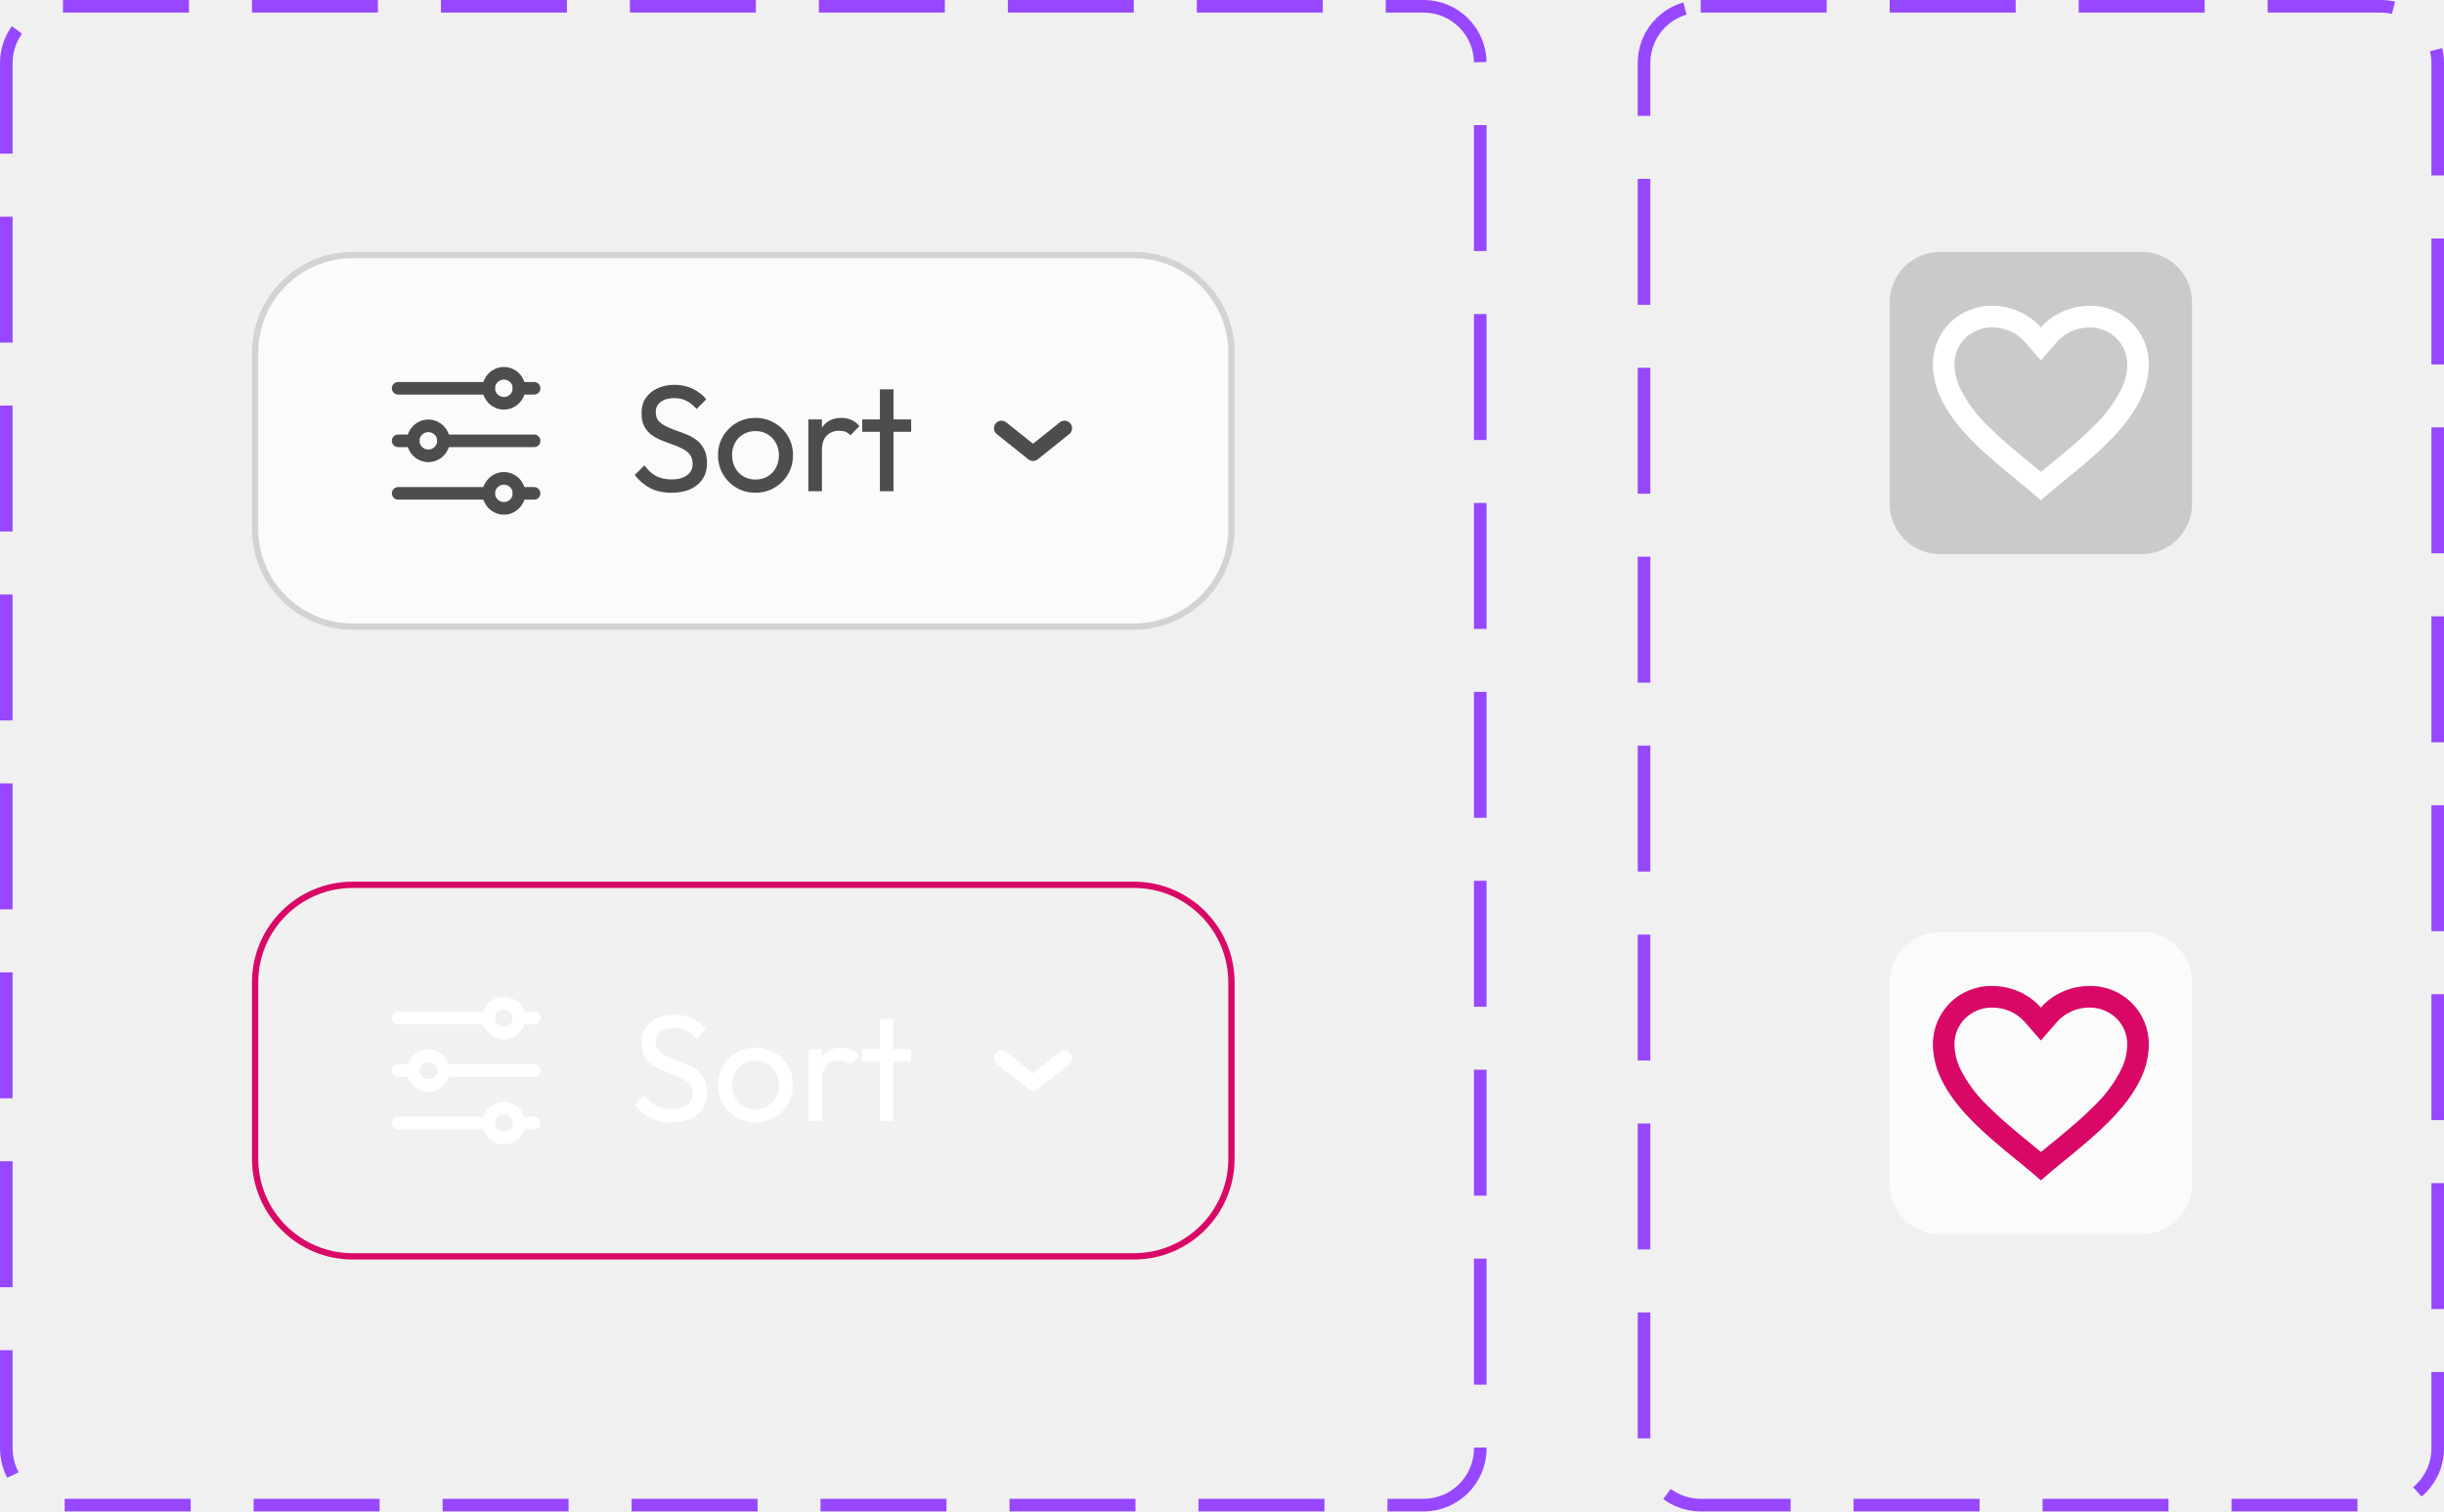
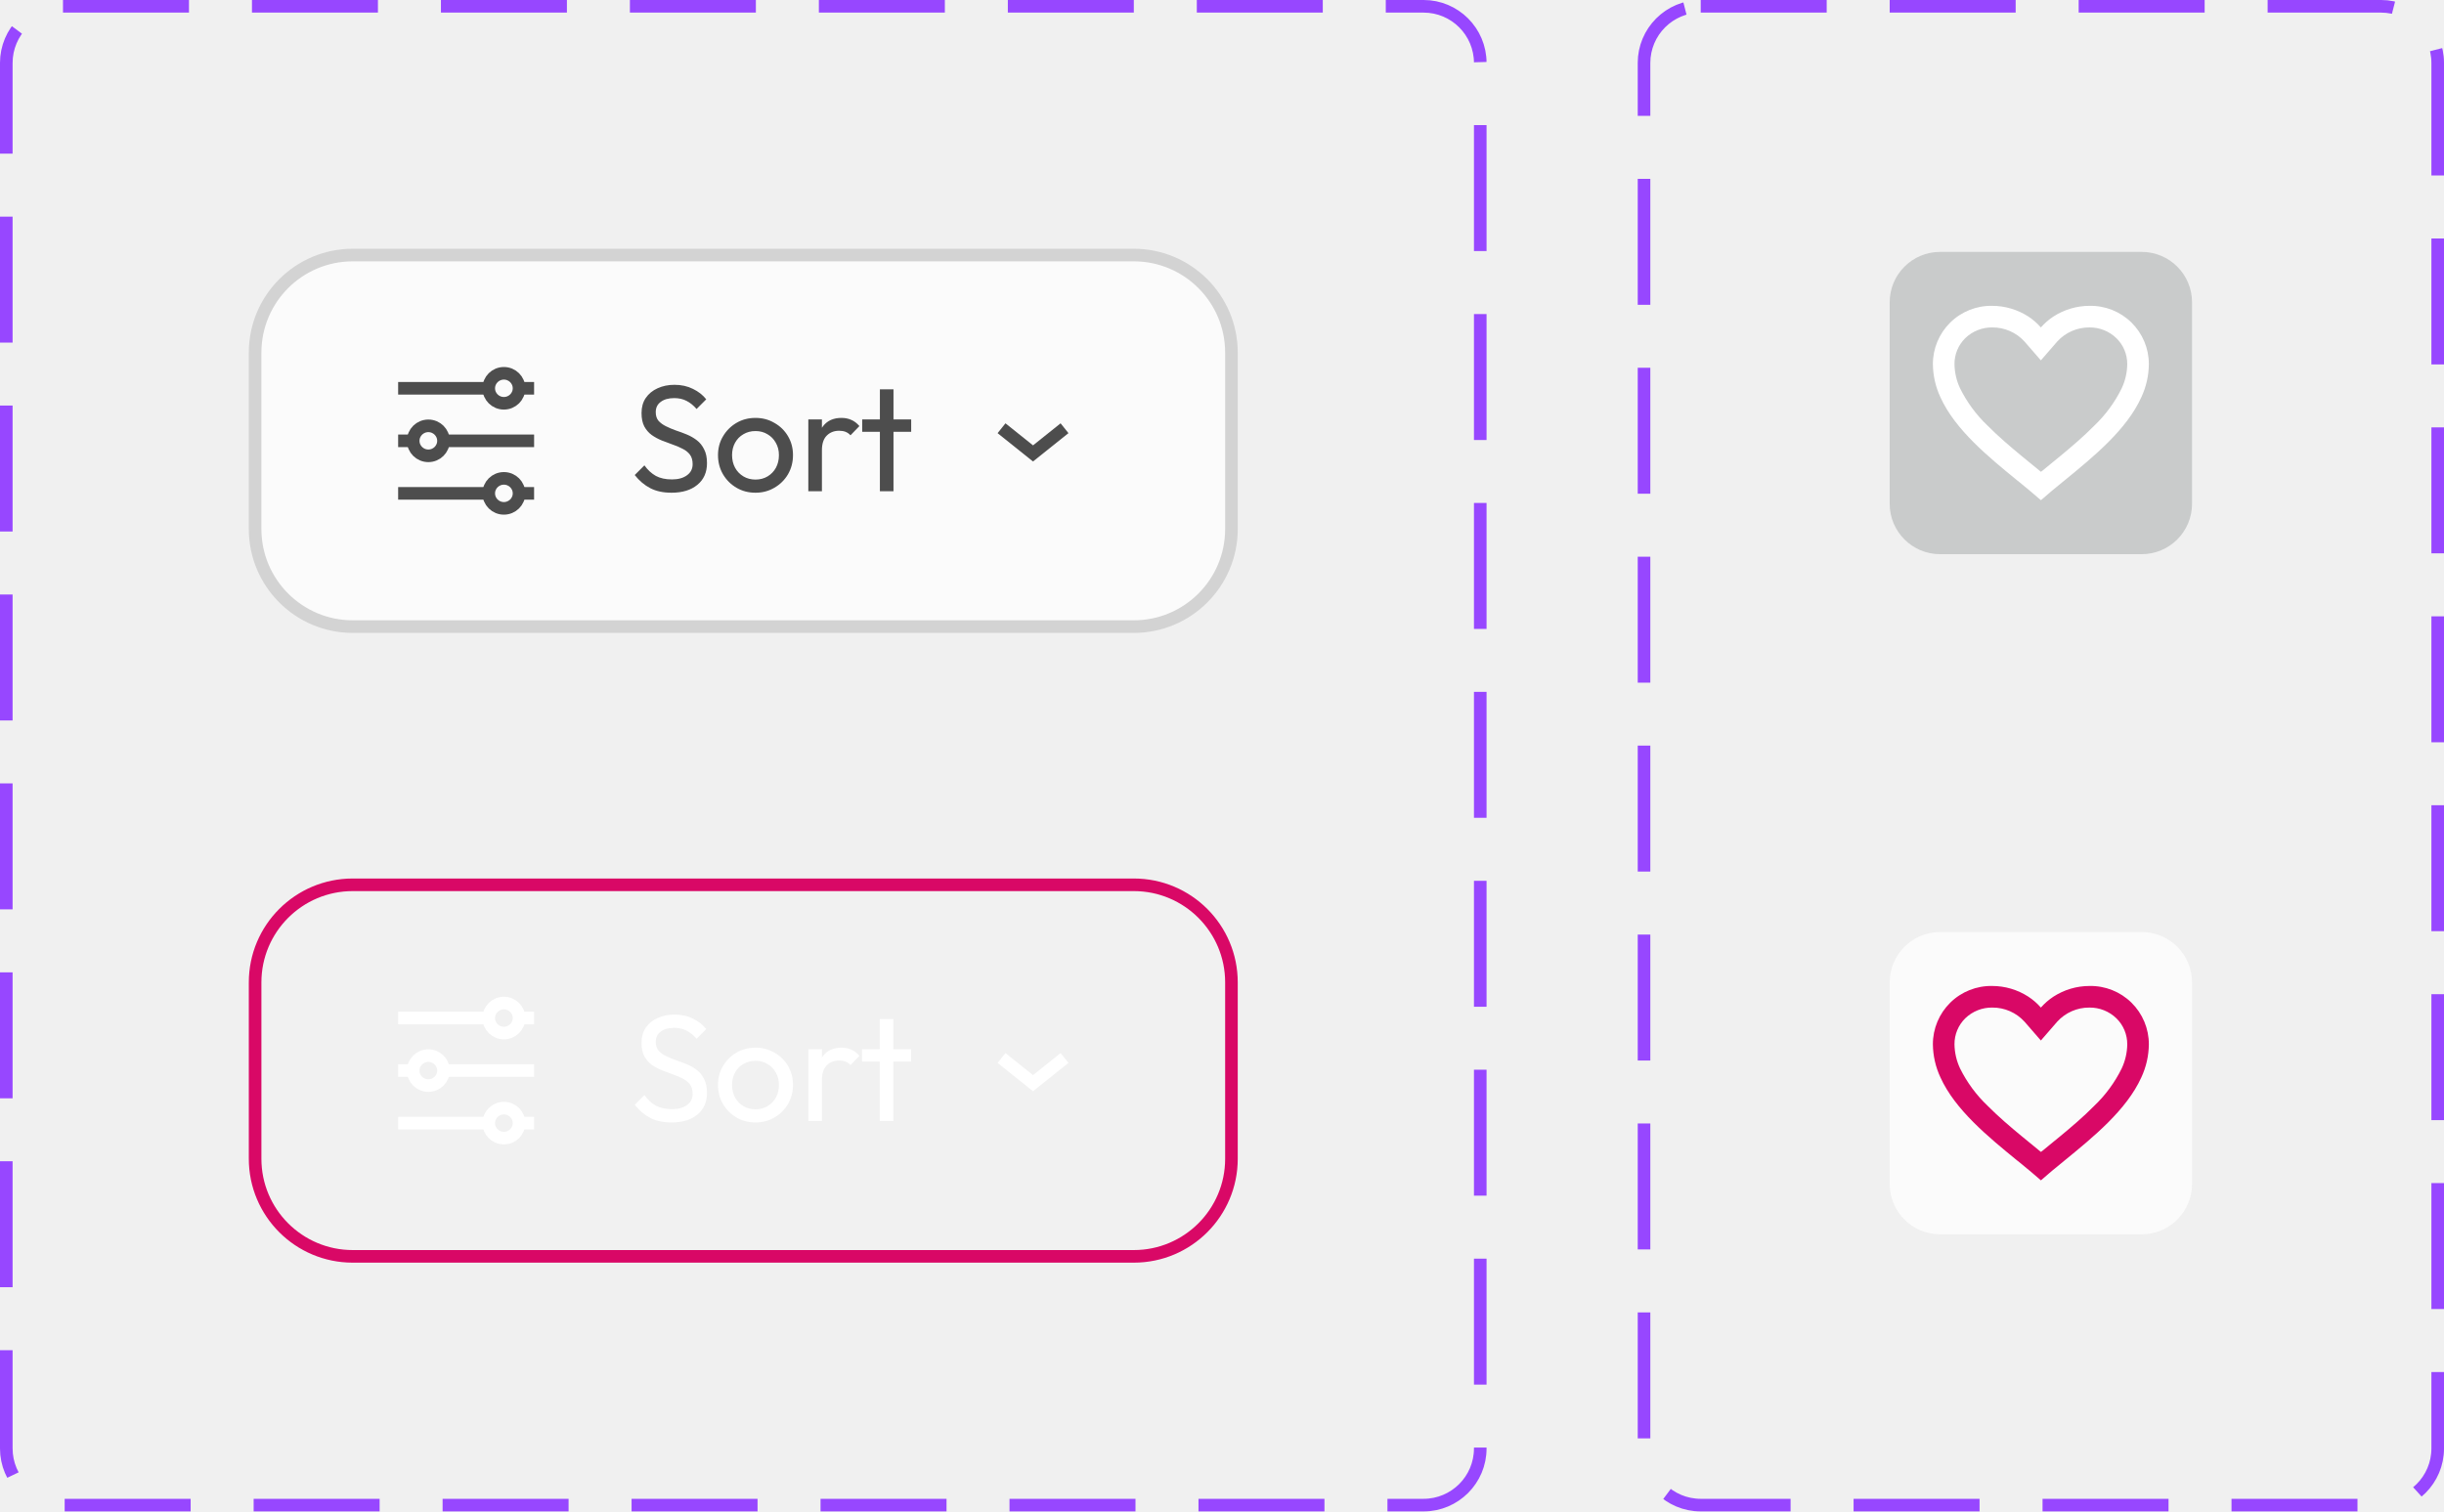
<svg xmlns="http://www.w3.org/2000/svg" width="194" height="120" viewBox="0 0 194 120" fill="none">
  <rect x="20.25" y="20.25" width="77.5" height="29.5" rx="7.75" fill="#FBFBFB" />
-   <path d="M41.194 30.829H42.395" stroke="#4D4D4D" stroke-linecap="round" stroke-linejoin="round" />
-   <path d="M31.604 30.829H38.797" stroke="#4D4D4D" stroke-linecap="round" stroke-linejoin="round" />
-   <path d="M39.998 32.019C40.662 32.019 41.2 31.486 41.2 30.829C41.2 30.172 40.662 29.639 39.998 29.639C39.334 29.639 38.796 30.172 38.796 30.829C38.796 31.486 39.334 32.019 39.998 32.019Z" stroke="#4D4D4D" stroke-linecap="round" stroke-linejoin="round" />
-   <path d="M41.194 39.171H42.395" stroke="#4D4D4D" stroke-linecap="round" stroke-linejoin="round" />
-   <path d="M31.604 39.171H38.797" stroke="#4D4D4D" stroke-linecap="round" stroke-linejoin="round" />
-   <path d="M39.998 40.361C40.662 40.361 41.2 39.828 41.2 39.171C41.2 38.514 40.662 37.981 39.998 37.981C39.334 37.981 38.796 38.514 38.796 39.171C38.796 39.828 39.334 40.361 39.998 40.361Z" stroke="#4D4D4D" stroke-linecap="round" stroke-linejoin="round" />
-   <path d="M35.203 35H42.396" stroke="#4D4D4D" stroke-linecap="round" stroke-linejoin="round" />
-   <path d="M31.604 35H32.806" stroke="#4D4D4D" stroke-linecap="round" stroke-linejoin="round" />
-   <path d="M34.002 36.19C34.665 36.19 35.203 35.657 35.203 35C35.203 34.343 34.665 33.81 34.002 33.81C33.338 33.81 32.8 34.343 32.8 35C32.8 35.657 33.338 36.19 34.002 36.19Z" stroke="#4D4D4D" stroke-linecap="round" stroke-linejoin="round" />
+   <path d="M41.194 30.829H42.395" stroke="#4D4D4D" strokeLinecap="round" strokeLinejoin="round" />
+   <path d="M31.604 30.829H38.797" stroke="#4D4D4D" strokeLinecap="round" strokeLinejoin="round" />
+   <path d="M39.998 32.019C40.662 32.019 41.2 31.486 41.2 30.829C41.2 30.172 40.662 29.639 39.998 29.639C39.334 29.639 38.796 30.172 38.796 30.829C38.796 31.486 39.334 32.019 39.998 32.019Z" stroke="#4D4D4D" strokeLinecap="round" strokeLinejoin="round" />
+   <path d="M41.194 39.171H42.395" stroke="#4D4D4D" strokeLinecap="round" strokeLinejoin="round" />
+   <path d="M31.604 39.171H38.797" stroke="#4D4D4D" strokeLinecap="round" strokeLinejoin="round" />
+   <path d="M39.998 40.361C40.662 40.361 41.2 39.828 41.2 39.171C41.2 38.514 40.662 37.981 39.998 37.981C39.334 37.981 38.796 38.514 38.796 39.171C38.796 39.828 39.334 40.361 39.998 40.361Z" stroke="#4D4D4D" strokeLinecap="round" strokeLinejoin="round" />
+   <path d="M35.203 35H42.396" stroke="#4D4D4D" strokeLinecap="round" strokeLinejoin="round" />
+   <path d="M31.604 35H32.806" stroke="#4D4D4D" strokeLinecap="round" strokeLinejoin="round" />
+   <path d="M34.002 36.19C34.665 36.19 35.203 35.657 35.203 35C35.203 34.343 34.665 33.81 34.002 33.81C33.338 33.81 32.8 34.343 32.8 35C32.8 35.657 33.338 36.19 34.002 36.19Z" stroke="#4D4D4D" strokeLinecap="round" strokeLinejoin="round" />
  <path d="M53.3 39.12C52.644 39.12 52.084 39 51.62 38.76C51.156 38.52 50.744 38.172 50.384 37.716L51.152 36.948C51.416 37.316 51.72 37.596 52.064 37.788C52.408 37.972 52.832 38.064 53.336 38.064C53.832 38.064 54.228 37.956 54.524 37.74C54.828 37.524 54.98 37.228 54.98 36.852C54.98 36.54 54.908 36.288 54.764 36.096C54.62 35.904 54.424 35.748 54.176 35.628C53.936 35.5 53.672 35.388 53.384 35.292C53.096 35.188 52.808 35.08 52.52 34.968C52.232 34.848 51.968 34.704 51.728 34.536C51.488 34.36 51.292 34.132 51.14 33.852C50.996 33.572 50.924 33.22 50.924 32.796C50.924 32.324 51.036 31.924 51.26 31.596C51.492 31.26 51.804 31.004 52.196 30.828C52.596 30.644 53.044 30.552 53.54 30.552C54.084 30.552 54.572 30.66 55.004 30.876C55.436 31.084 55.788 31.36 56.06 31.704L55.292 32.472C55.044 32.184 54.776 31.968 54.488 31.824C54.208 31.68 53.884 31.608 53.516 31.608C53.068 31.608 52.712 31.708 52.448 31.908C52.184 32.1 52.052 32.372 52.052 32.724C52.052 33.004 52.124 33.232 52.268 33.408C52.42 33.576 52.616 33.72 52.856 33.84C53.096 33.96 53.36 34.072 53.648 34.176C53.944 34.272 54.236 34.38 54.524 34.5C54.812 34.62 55.076 34.772 55.316 34.956C55.556 35.14 55.748 35.38 55.892 35.676C56.044 35.964 56.12 36.328 56.12 36.768C56.12 37.504 55.864 38.08 55.352 38.496C54.848 38.912 54.164 39.12 53.3 39.12ZM59.97 39.12C59.41 39.12 58.906 38.988 58.458 38.724C58.01 38.46 57.654 38.104 57.39 37.656C57.126 37.2 56.994 36.692 56.994 36.132C56.994 35.58 57.126 35.084 57.39 34.644C57.654 34.196 58.01 33.84 58.458 33.576C58.906 33.312 59.41 33.18 59.97 33.18C60.522 33.18 61.022 33.312 61.47 33.576C61.926 33.832 62.286 34.184 62.55 34.632C62.814 35.08 62.946 35.58 62.946 36.132C62.946 36.692 62.814 37.2 62.55 37.656C62.286 38.104 61.926 38.46 61.47 38.724C61.022 38.988 60.522 39.12 59.97 39.12ZM59.97 38.076C60.33 38.076 60.65 37.992 60.93 37.824C61.21 37.656 61.43 37.428 61.59 37.14C61.75 36.844 61.83 36.508 61.83 36.132C61.83 35.764 61.746 35.436 61.578 35.148C61.418 34.86 61.198 34.636 60.918 34.476C60.646 34.308 60.33 34.224 59.97 34.224C59.61 34.224 59.29 34.308 59.01 34.476C58.73 34.636 58.51 34.86 58.35 35.148C58.19 35.436 58.11 35.764 58.11 36.132C58.11 36.508 58.19 36.844 58.35 37.14C58.51 37.428 58.73 37.656 59.01 37.824C59.29 37.992 59.61 38.076 59.97 38.076ZM64.163 39V33.3H65.243V39H64.163ZM65.243 35.748L64.835 35.568C64.835 34.84 65.003 34.26 65.339 33.828C65.675 33.396 66.159 33.18 66.791 33.18C67.079 33.18 67.339 33.232 67.571 33.336C67.803 33.432 68.019 33.596 68.219 33.828L67.511 34.56C67.391 34.432 67.259 34.34 67.115 34.284C66.971 34.228 66.803 34.2 66.611 34.2C66.211 34.2 65.883 34.328 65.627 34.584C65.371 34.84 65.243 35.228 65.243 35.748ZM69.844 39V30.912H70.924V39H69.844ZM68.44 34.284V33.3H72.328V34.284H68.44Z" fill="#4D4D4D" />
-   <path d="M84.5 34L82 36L79.5 34" stroke="#4D4D4D" stroke-width="1.2" stroke-linecap="round" stroke-linejoin="round" />
-   <rect x="20.25" y="20.25" width="77.5" height="29.5" rx="7.75" stroke="#D3D3D3" stroke-width="0.5" />
+   <path d="M84.5 34L82 36L79.5 34" stroke="#4D4D4D" strokeWidth="1.2" strokeLinecap="round" strokeLinejoin="round" />
+   <rect x="20.25" y="20.25" width="77.5" height="29.5" rx="7.75" stroke="#D3D3D3" strokeWidth="0.5" />
  <rect x="20.25" y="70.25" width="77.5" height="29.5" rx="7.75" fill="white" fill-opacity="0.04" />
-   <path d="M41.194 80.829H42.395" stroke="white" stroke-linecap="round" stroke-linejoin="round" />
-   <path d="M31.604 80.829H38.797" stroke="white" stroke-linecap="round" stroke-linejoin="round" />
-   <path d="M39.998 82.019C40.662 82.019 41.2 81.486 41.2 80.829C41.2 80.172 40.662 79.639 39.998 79.639C39.334 79.639 38.796 80.172 38.796 80.829C38.796 81.486 39.334 82.019 39.998 82.019Z" stroke="white" stroke-linecap="round" stroke-linejoin="round" />
-   <path d="M41.194 89.171H42.395" stroke="white" stroke-linecap="round" stroke-linejoin="round" />
-   <path d="M31.604 89.171H38.797" stroke="white" stroke-linecap="round" stroke-linejoin="round" />
-   <path d="M39.998 90.361C40.662 90.361 41.2 89.828 41.2 89.171C41.2 88.514 40.662 87.981 39.998 87.981C39.334 87.981 38.796 88.514 38.796 89.171C38.796 89.828 39.334 90.361 39.998 90.361Z" stroke="white" stroke-linecap="round" stroke-linejoin="round" />
-   <path d="M35.203 85H42.396" stroke="white" stroke-linecap="round" stroke-linejoin="round" />
-   <path d="M31.604 85H32.806" stroke="white" stroke-linecap="round" stroke-linejoin="round" />
-   <path d="M34.002 86.19C34.665 86.19 35.203 85.657 35.203 85C35.203 84.343 34.665 83.81 34.002 83.81C33.338 83.81 32.8 84.343 32.8 85C32.8 85.657 33.338 86.19 34.002 86.19Z" stroke="white" stroke-linecap="round" stroke-linejoin="round" />
+   <path d="M41.194 80.829H42.395" stroke="white" strokeLinecap="round" strokeLinejoin="round" />
+   <path d="M31.604 80.829H38.797" stroke="white" strokeLinecap="round" strokeLinejoin="round" />
+   <path d="M39.998 82.019C40.662 82.019 41.2 81.486 41.2 80.829C41.2 80.172 40.662 79.639 39.998 79.639C39.334 79.639 38.796 80.172 38.796 80.829C38.796 81.486 39.334 82.019 39.998 82.019Z" stroke="white" strokeLinecap="round" strokeLinejoin="round" />
+   <path d="M41.194 89.171H42.395" stroke="white" strokeLinecap="round" strokeLinejoin="round" />
+   <path d="M31.604 89.171H38.797" stroke="white" strokeLinecap="round" strokeLinejoin="round" />
+   <path d="M39.998 90.361C40.662 90.361 41.2 89.828 41.2 89.171C41.2 88.514 40.662 87.981 39.998 87.981C39.334 87.981 38.796 88.514 38.796 89.171C38.796 89.828 39.334 90.361 39.998 90.361Z" stroke="white" strokeLinecap="round" strokeLinejoin="round" />
+   <path d="M35.203 85H42.396" stroke="white" strokeLinecap="round" strokeLinejoin="round" />
+   <path d="M31.604 85H32.806" stroke="white" strokeLinecap="round" strokeLinejoin="round" />
+   <path d="M34.002 86.19C34.665 86.19 35.203 85.657 35.203 85C35.203 84.343 34.665 83.81 34.002 83.81C33.338 83.81 32.8 84.343 32.8 85C32.8 85.657 33.338 86.19 34.002 86.19Z" stroke="white" strokeLinecap="round" strokeLinejoin="round" />
  <path d="M53.3 89.12C52.644 89.12 52.084 89 51.62 88.76C51.156 88.52 50.744 88.172 50.384 87.716L51.152 86.948C51.416 87.316 51.72 87.596 52.064 87.788C52.408 87.972 52.832 88.064 53.336 88.064C53.832 88.064 54.228 87.956 54.524 87.74C54.828 87.524 54.98 87.228 54.98 86.852C54.98 86.54 54.908 86.288 54.764 86.096C54.62 85.904 54.424 85.748 54.176 85.628C53.936 85.5 53.672 85.388 53.384 85.292C53.096 85.188 52.808 85.08 52.52 84.968C52.232 84.848 51.968 84.704 51.728 84.536C51.488 84.36 51.292 84.132 51.14 83.852C50.996 83.572 50.924 83.22 50.924 82.796C50.924 82.324 51.036 81.924 51.26 81.596C51.492 81.26 51.804 81.004 52.196 80.828C52.596 80.644 53.044 80.552 53.54 80.552C54.084 80.552 54.572 80.66 55.004 80.876C55.436 81.084 55.788 81.36 56.06 81.704L55.292 82.472C55.044 82.184 54.776 81.968 54.488 81.824C54.208 81.68 53.884 81.608 53.516 81.608C53.068 81.608 52.712 81.708 52.448 81.908C52.184 82.1 52.052 82.372 52.052 82.724C52.052 83.004 52.124 83.232 52.268 83.408C52.42 83.576 52.616 83.72 52.856 83.84C53.096 83.96 53.36 84.072 53.648 84.176C53.944 84.272 54.236 84.38 54.524 84.5C54.812 84.62 55.076 84.772 55.316 84.956C55.556 85.14 55.748 85.38 55.892 85.676C56.044 85.964 56.12 86.328 56.12 86.768C56.12 87.504 55.864 88.08 55.352 88.496C54.848 88.912 54.164 89.12 53.3 89.12ZM59.97 89.12C59.41 89.12 58.906 88.988 58.458 88.724C58.01 88.46 57.654 88.104 57.39 87.656C57.126 87.2 56.994 86.692 56.994 86.132C56.994 85.58 57.126 85.084 57.39 84.644C57.654 84.196 58.01 83.84 58.458 83.576C58.906 83.312 59.41 83.18 59.97 83.18C60.522 83.18 61.022 83.312 61.47 83.576C61.926 83.832 62.286 84.184 62.55 84.632C62.814 85.08 62.946 85.58 62.946 86.132C62.946 86.692 62.814 87.2 62.55 87.656C62.286 88.104 61.926 88.46 61.47 88.724C61.022 88.988 60.522 89.12 59.97 89.12ZM59.97 88.076C60.33 88.076 60.65 87.992 60.93 87.824C61.21 87.656 61.43 87.428 61.59 87.14C61.75 86.844 61.83 86.508 61.83 86.132C61.83 85.764 61.746 85.436 61.578 85.148C61.418 84.86 61.198 84.636 60.918 84.476C60.646 84.308 60.33 84.224 59.97 84.224C59.61 84.224 59.29 84.308 59.01 84.476C58.73 84.636 58.51 84.86 58.35 85.148C58.19 85.436 58.11 85.764 58.11 86.132C58.11 86.508 58.19 86.844 58.35 87.14C58.51 87.428 58.73 87.656 59.01 87.824C59.29 87.992 59.61 88.076 59.97 88.076ZM64.163 89V83.3H65.243V89H64.163ZM65.243 85.748L64.835 85.568C64.835 84.84 65.003 84.26 65.339 83.828C65.675 83.396 66.159 83.18 66.791 83.18C67.079 83.18 67.339 83.232 67.571 83.336C67.803 83.432 68.019 83.596 68.219 83.828L67.511 84.56C67.391 84.432 67.259 84.34 67.115 84.284C66.971 84.228 66.803 84.2 66.611 84.2C66.211 84.2 65.883 84.328 65.627 84.584C65.371 84.84 65.243 85.228 65.243 85.748ZM69.832 89V80.912H70.912V89H69.832ZM68.428 84.284V83.3H72.316V84.284H68.428Z" fill="white" />
-   <path d="M84.5 84L82 86L79.5 84" stroke="white" stroke-width="1.2" stroke-linecap="round" stroke-linejoin="round" />
-   <rect x="20.25" y="70.25" width="77.5" height="29.5" rx="7.75" stroke="#D90866" stroke-width="0.5" />
+   <path d="M84.5 84L82 86L79.5 84" stroke="white" strokeWidth="1.2" strokeLinecap="round" strokeLinejoin="round" />
+   <rect x="20.25" y="70.25" width="77.5" height="29.5" rx="7.75" stroke="#D90866" strokeWidth="0.5" />
  <rect x="0.5" y="0.5" width="117" height="119" rx="4.5" stroke="#9747FF" stroke-dasharray="10 5" />
  <rect x="150" y="20" width="24" height="24" rx="4" fill="#303837" fill-opacity="0.2" />
  <path d="M162 39.711C161.447 39.221 160.822 38.711 160.162 38.169H160.153C157.826 36.266 155.188 34.112 154.024 31.532C153.641 30.711 153.438 29.817 153.429 28.911C153.426 27.668 153.925 26.476 154.812 25.605C155.699 24.734 156.9 24.257 158.143 24.283C159.155 24.284 160.145 24.577 160.996 25.125C161.369 25.368 161.707 25.661 162 25.997C162.295 25.663 162.633 25.369 163.006 25.125C163.856 24.577 164.846 24.284 165.857 24.283C167.1 24.257 168.301 24.734 169.188 25.605C170.075 26.476 170.574 27.668 170.572 28.911C170.563 29.819 170.36 30.714 169.977 31.537C168.812 34.117 166.175 36.269 163.848 38.169L163.84 38.175C163.178 38.715 162.554 39.224 162.001 39.718L162 39.711ZM158.143 25.997C157.345 25.987 156.574 26.293 156 26.847C155.447 27.391 155.137 28.136 155.143 28.911C155.153 29.572 155.302 30.223 155.582 30.821C156.132 31.934 156.874 32.942 157.774 33.797C158.623 34.654 159.6 35.484 160.445 36.182C160.679 36.374 160.918 36.569 161.156 36.764L161.306 36.886C161.535 37.073 161.771 37.267 162 37.457L162.011 37.447L162.016 37.443H162.022L162.029 37.437H162.034H162.038L162.053 37.424L162.088 37.395L162.094 37.39L162.104 37.383H162.109L162.117 37.377L162.686 36.909L162.835 36.787C163.076 36.59 163.314 36.396 163.548 36.203C164.393 35.505 165.371 34.676 166.221 33.815C167.121 32.96 167.863 31.953 168.412 30.84C168.697 30.236 168.849 29.579 168.857 28.911C168.861 28.138 168.552 27.396 168 26.854C167.427 26.297 166.657 25.989 165.857 25.997C164.882 25.989 163.949 26.398 163.294 27.121L162 28.612L160.706 27.121C160.051 26.398 159.118 25.989 158.143 25.997Z" fill="white" />
  <rect x="150" y="74" width="24" height="24" rx="4" fill="#FBFBFB" />
  <path d="M162 93.711C161.447 93.221 160.822 92.711 160.162 92.168H160.153C157.826 90.266 155.188 88.112 154.024 85.532C153.641 84.711 153.438 83.817 153.429 82.911C153.426 81.668 153.925 80.476 154.812 79.605C155.699 78.734 156.9 78.257 158.143 78.283C159.155 78.284 160.145 78.577 160.996 79.125C161.369 79.368 161.707 79.661 162 79.997C162.295 79.663 162.633 79.369 163.006 79.125C163.856 78.577 164.846 78.284 165.857 78.283C167.1 78.257 168.301 78.734 169.188 79.605C170.075 80.476 170.574 81.668 170.572 82.911C170.563 83.819 170.36 84.714 169.977 85.537C168.812 88.117 166.175 90.269 163.848 92.168L163.84 92.175C163.178 92.715 162.554 93.225 162.001 93.718L162 93.711ZM158.143 79.997C157.345 79.987 156.574 80.293 156 80.847C155.447 81.391 155.137 82.136 155.143 82.911C155.153 83.572 155.302 84.223 155.582 84.821C156.132 85.934 156.874 86.942 157.774 87.797C158.623 88.654 159.6 89.484 160.445 90.182C160.679 90.374 160.918 90.569 161.156 90.764L161.306 90.886C161.535 91.073 161.771 91.267 162 91.457L162.011 91.447L162.016 91.442H162.022L162.029 91.436H162.034H162.038L162.053 91.424L162.088 91.395L162.094 91.39L162.104 91.383H162.109L162.117 91.376L162.686 90.909L162.835 90.787C163.076 90.591 163.314 90.396 163.548 90.203C164.393 89.505 165.371 88.677 166.221 87.815C167.121 86.96 167.863 85.953 168.412 84.84C168.697 84.236 168.849 83.579 168.857 82.911C168.861 82.138 168.552 81.396 168 80.854C167.427 80.297 166.657 79.989 165.857 79.997C164.882 79.989 163.949 80.398 163.294 81.121L162 82.612L160.706 81.121C160.051 80.398 159.118 79.989 158.143 79.997Z" fill="#D90866" />
  <rect x="130.5" y="0.5" width="63" height="119" rx="4.5" stroke="#9747FF" stroke-dasharray="10 5" />
</svg>
